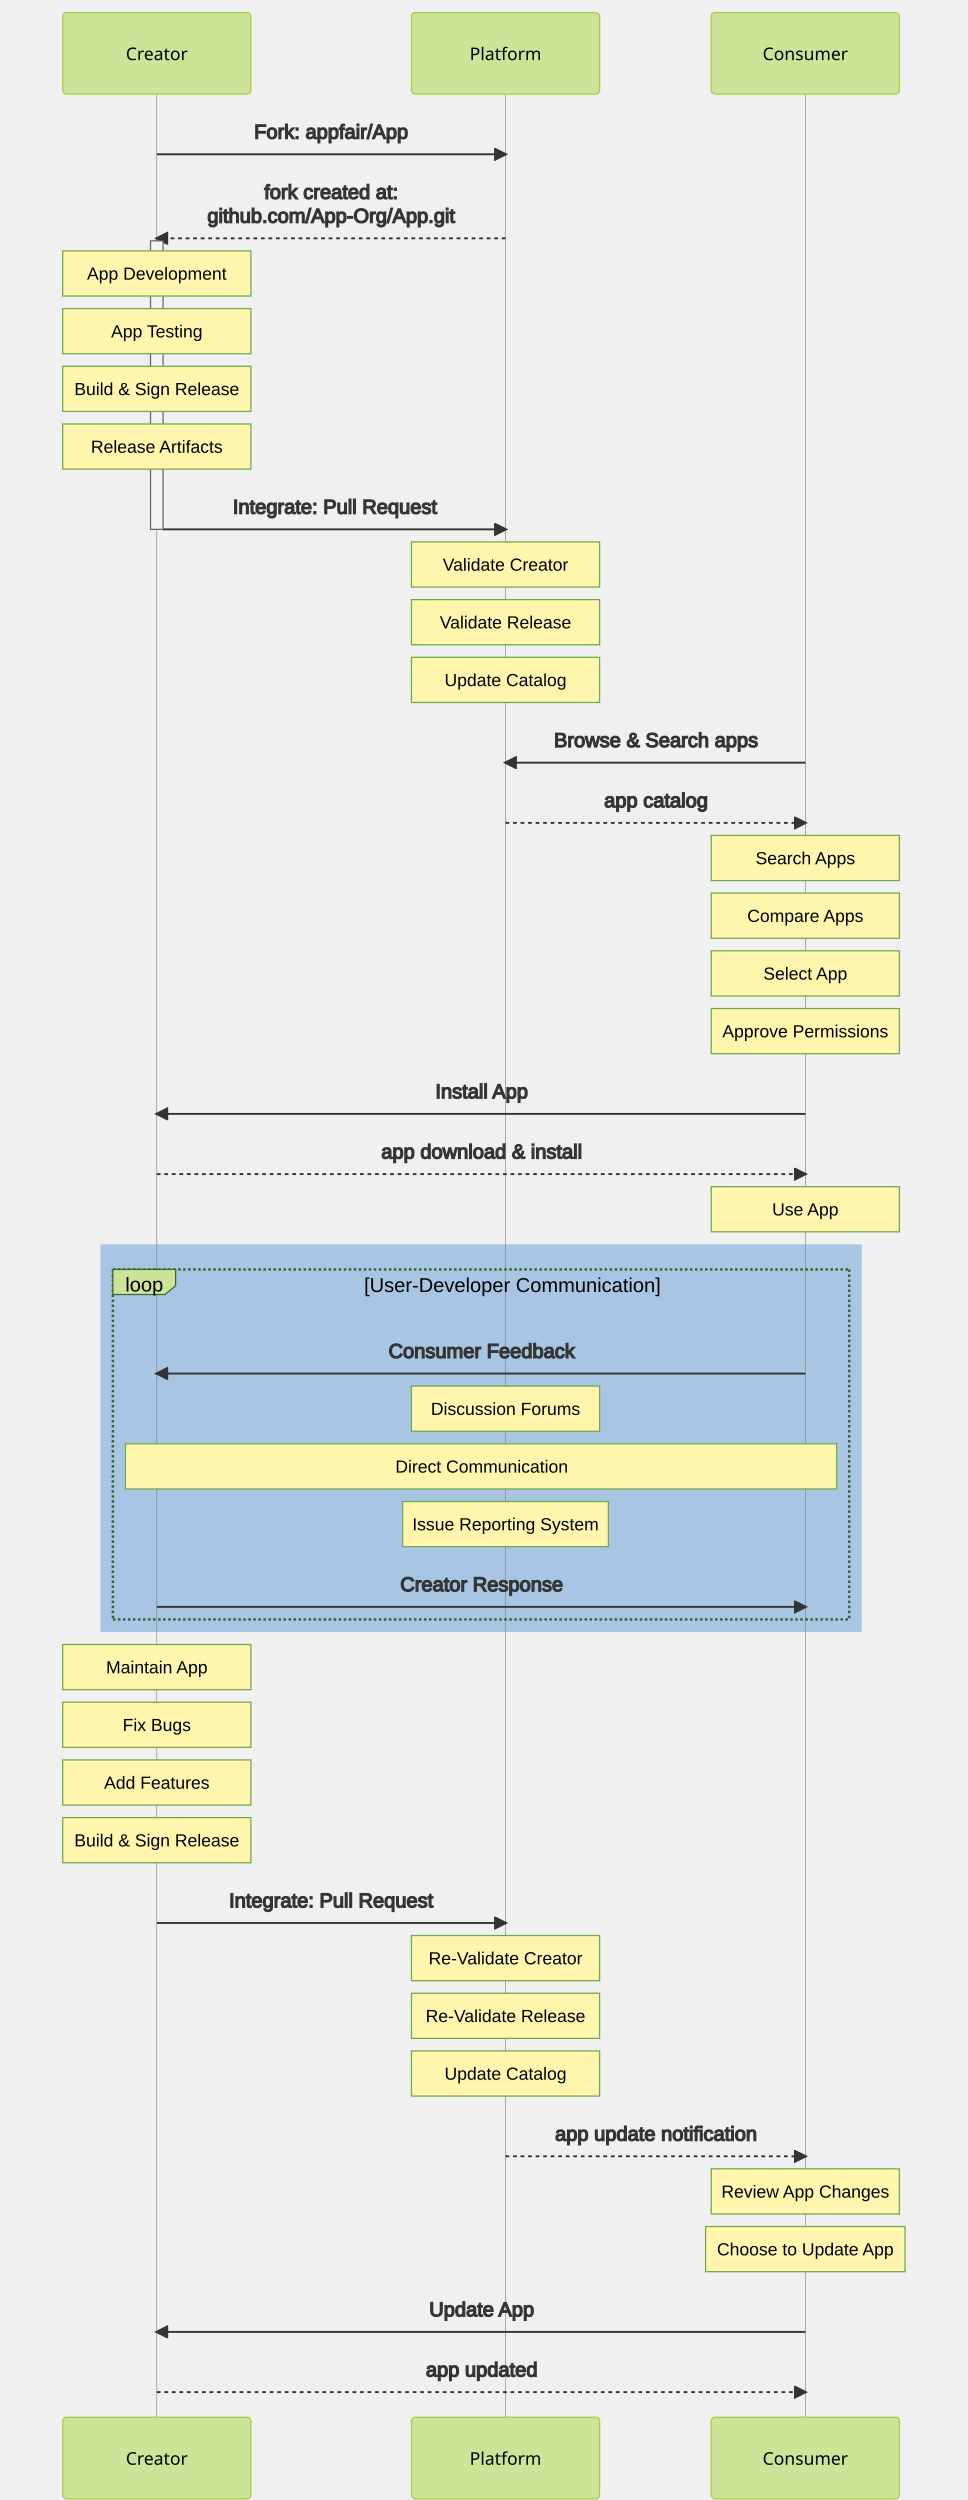
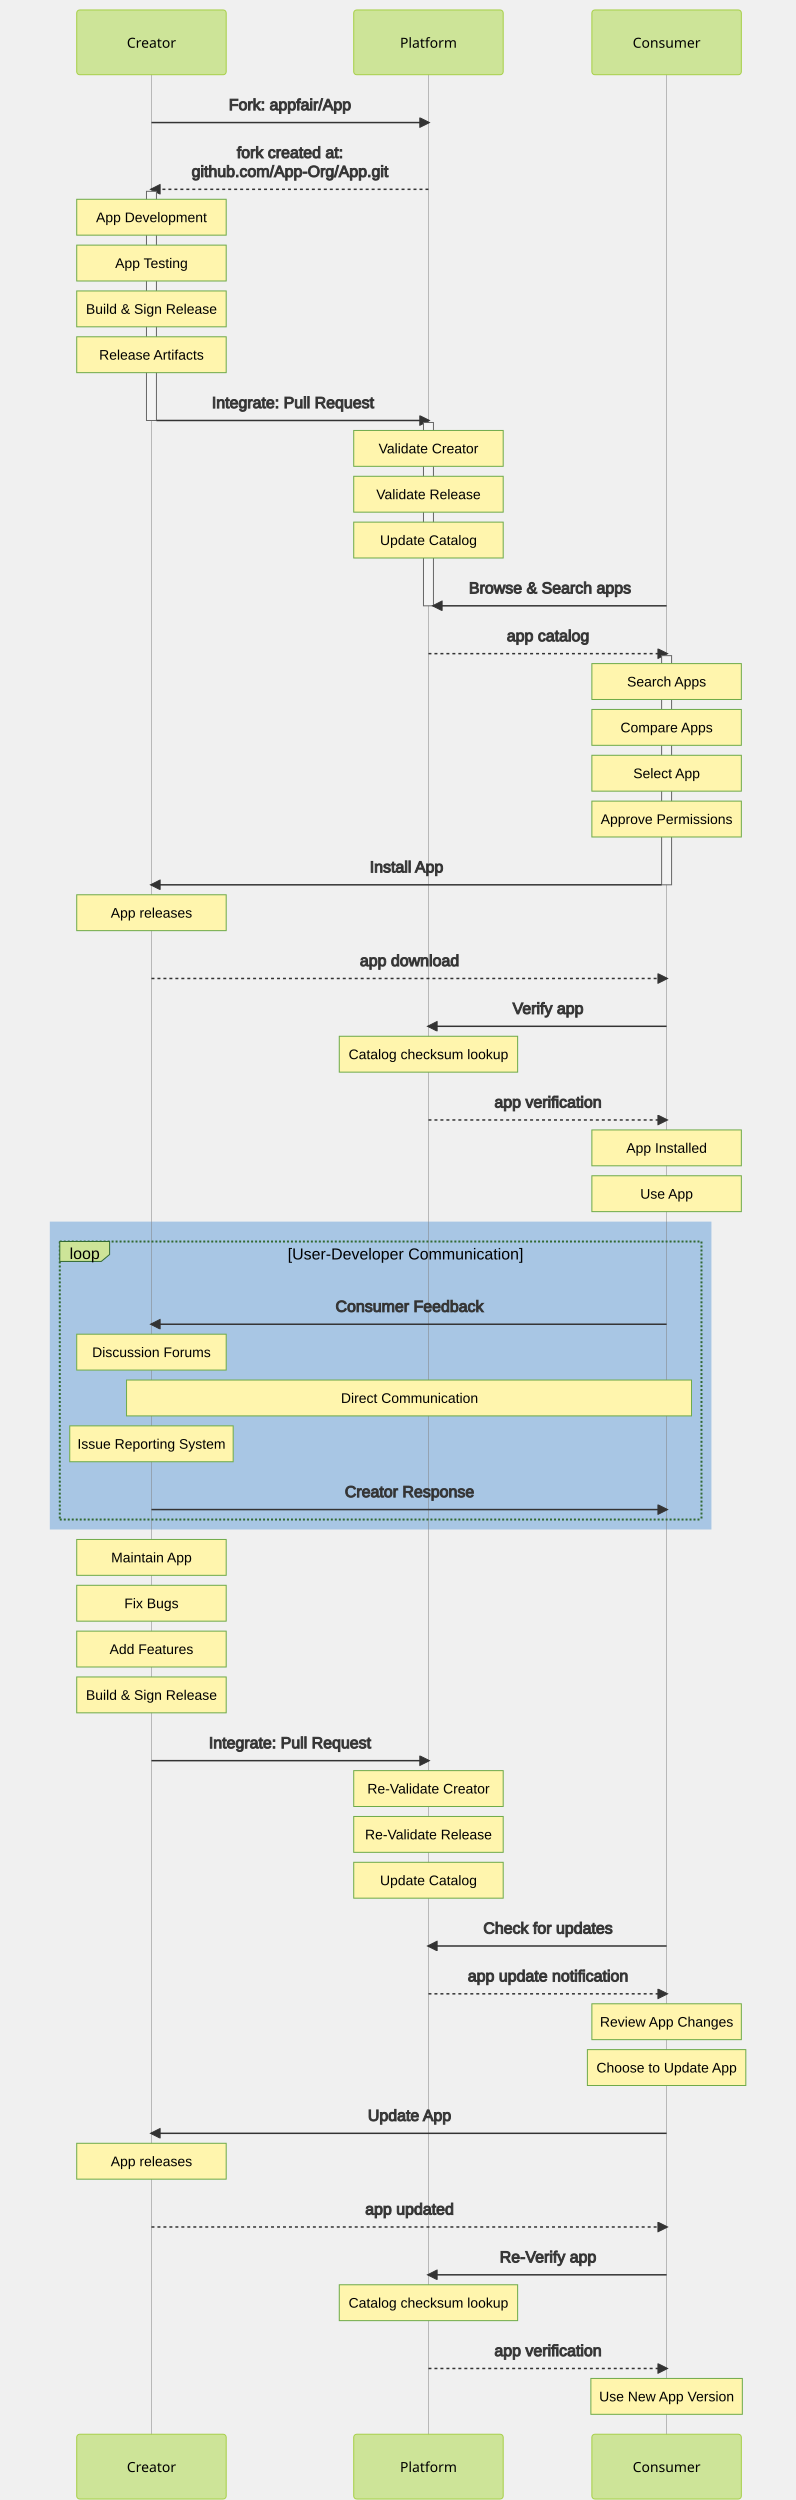
- <svg xmlns="http://www.w3.org/2000/svg" id="mermaid-1631146631201" width="100%" height="1993" style="max-width: 771.5px;" viewBox="-50 -10 771.5 1993">
-   <rect x="30" y="982" fill="rgb(0, 100, 200, 0.3)" width="607" height="309" class="rect" />
-   <style>#mermaid-1631146631201{font-family:"trebuchet ms",verdana,arial,sans-serif;font-size:16px;fill:#000000;}#mermaid-1631146631201 .error-icon{fill:#552222;}#mermaid-1631146631201 .error-text{fill:#552222;stroke:#552222;}#mermaid-1631146631201 .edge-thickness-normal{stroke-width:2px;}#mermaid-1631146631201 .edge-thickness-thick{stroke-width:3.5px;}#mermaid-1631146631201 .edge-pattern-solid{stroke-dasharray:0;}#mermaid-1631146631201 .edge-pattern-dashed{stroke-dasharray:3;}#mermaid-1631146631201 .edge-pattern-dotted{stroke-dasharray:2;}#mermaid-1631146631201 .marker{fill:#000000;stroke:#000000;}#mermaid-1631146631201 .marker.cross{stroke:#000000;}#mermaid-1631146631201 svg{font-family:"trebuchet ms",verdana,arial,sans-serif;font-size:16px;}#mermaid-1631146631201 .actor{stroke:hsl(78.158,58.462%,54.51%);fill:#cde498;}#mermaid-1631146631201 text.actor &gt; tspan{fill:black;stroke:none;}#mermaid-1631146631201 .actor-line{stroke:grey;}#mermaid-1631146631201 .messageLine0{stroke-width:1.5;stroke-dasharray:none;stroke:#333;}#mermaid-1631146631201 .messageLine1{stroke-width:1.5;stroke-dasharray:2,2;stroke:#333;}#mermaid-1631146631201 #arrowhead path{fill:#333;stroke:#333;}#mermaid-1631146631201 .sequenceNumber{fill:white;}#mermaid-1631146631201 #sequencenumber{fill:#333;}#mermaid-1631146631201 #crosshead path{fill:#333;stroke:#333;}#mermaid-1631146631201 .messageText{fill:#333;stroke:#333;}#mermaid-1631146631201 .labelBox{stroke:#326932;fill:#cde498;}#mermaid-1631146631201 .labelText,#mermaid-1631146631201 .labelText &gt; tspan{fill:black;stroke:none;}#mermaid-1631146631201 .loopText,#mermaid-1631146631201 .loopText &gt; tspan{fill:black;stroke:none;}#mermaid-1631146631201 .loopLine{stroke-width:2px;stroke-dasharray:2,2;stroke:#326932;fill:#326932;}#mermaid-1631146631201 .note{stroke:#6eaa49;fill:#fff5ad;}#mermaid-1631146631201 .noteText,#mermaid-1631146631201 .noteText &gt; tspan{fill:black;stroke:none;}#mermaid-1631146631201 .activation0{fill:#f4f4f4;stroke:#666;}#mermaid-1631146631201 .activation1{fill:#f4f4f4;stroke:#666;}#mermaid-1631146631201 .activation2{fill:#f4f4f4;stroke:#666;}#mermaid-1631146631201:root{--mermaid-font-family:"trebuchet ms",verdana,arial,sans-serif;}</style>
+ <svg xmlns="http://www.w3.org/2000/svg" id="mermaid-1631148681332" width="100%" height="2509" style="max-width: 798.5px;" viewBox="-77 -10 798.5 2509">
+   <rect x="-27" y="1216" fill="rgb(0, 100, 200, 0.3)" width="664" height="309" class="rect" />
+   <style>#mermaid-1631148681332{font-family:"trebuchet ms",verdana,arial,sans-serif;font-size:16px;fill:#000000;}#mermaid-1631148681332 .error-icon{fill:#552222;}#mermaid-1631148681332 .error-text{fill:#552222;stroke:#552222;}#mermaid-1631148681332 .edge-thickness-normal{stroke-width:2px;}#mermaid-1631148681332 .edge-thickness-thick{stroke-width:3.5px;}#mermaid-1631148681332 .edge-pattern-solid{stroke-dasharray:0;}#mermaid-1631148681332 .edge-pattern-dashed{stroke-dasharray:3;}#mermaid-1631148681332 .edge-pattern-dotted{stroke-dasharray:2;}#mermaid-1631148681332 .marker{fill:#000000;stroke:#000000;}#mermaid-1631148681332 .marker.cross{stroke:#000000;}#mermaid-1631148681332 svg{font-family:"trebuchet ms",verdana,arial,sans-serif;font-size:16px;}#mermaid-1631148681332 .actor{stroke:hsl(78.158,58.462%,54.51%);fill:#cde498;}#mermaid-1631148681332 text.actor &gt; tspan{fill:black;stroke:none;}#mermaid-1631148681332 .actor-line{stroke:grey;}#mermaid-1631148681332 .messageLine0{stroke-width:1.5;stroke-dasharray:none;stroke:#333;}#mermaid-1631148681332 .messageLine1{stroke-width:1.5;stroke-dasharray:2,2;stroke:#333;}#mermaid-1631148681332 #arrowhead path{fill:#333;stroke:#333;}#mermaid-1631148681332 .sequenceNumber{fill:white;}#mermaid-1631148681332 #sequencenumber{fill:#333;}#mermaid-1631148681332 #crosshead path{fill:#333;stroke:#333;}#mermaid-1631148681332 .messageText{fill:#333;stroke:#333;}#mermaid-1631148681332 .labelBox{stroke:#326932;fill:#cde498;}#mermaid-1631148681332 .labelText,#mermaid-1631148681332 .labelText &gt; tspan{fill:black;stroke:none;}#mermaid-1631148681332 .loopText,#mermaid-1631148681332 .loopText &gt; tspan{fill:black;stroke:none;}#mermaid-1631148681332 .loopLine{stroke-width:2px;stroke-dasharray:2,2;stroke:#326932;fill:#326932;}#mermaid-1631148681332 .note{stroke:#6eaa49;fill:#fff5ad;}#mermaid-1631148681332 .noteText,#mermaid-1631148681332 .noteText &gt; tspan{fill:black;stroke:none;}#mermaid-1631148681332 .activation0{fill:#f4f4f4;stroke:#666;}#mermaid-1631148681332 .activation1{fill:#f4f4f4;stroke:#666;}#mermaid-1631148681332 .activation2{fill:#f4f4f4;stroke:#666;}#mermaid-1631148681332:root{--mermaid-font-family:"trebuchet ms",verdana,arial,sans-serif;}</style>
  <g />
  <g>
-     <line id="actor0" x1="75" y1="5" x2="75" y2="1982" class="actor-line" stroke-width="0.5px" stroke="#999" />
+     <line id="actor0" x1="75" y1="5" x2="75" y2="2498" class="actor-line" stroke-width="0.5px" stroke="#999" />
    <rect x="0" y="0" fill="#eaeaea" stroke="#666" width="150" height="65" rx="3" ry="3" class="actor" />
    <text x="75" y="32.5" dominant-baseline="central" alignment-baseline="central" class="actor" style="text-anchor: middle; font-size: 14px; font-weight: 400; font-family: Open-Sans, sans-serif;">
      <tspan x="75" dy="0">Creator</tspan>
    </text>
  </g>
  <g>
-     <line id="actor1" x1="353" y1="5" x2="353" y2="1982" class="actor-line" stroke-width="0.5px" stroke="#999" />
+     <line id="actor1" x1="353" y1="5" x2="353" y2="2498" class="actor-line" stroke-width="0.5px" stroke="#999" />
    <rect x="278" y="0" fill="#eaeaea" stroke="#666" width="150" height="65" rx="3" ry="3" class="actor" />
    <text x="353" y="32.5" dominant-baseline="central" alignment-baseline="central" class="actor" style="text-anchor: middle; font-size: 14px; font-weight: 400; font-family: Open-Sans, sans-serif;">
      <tspan x="353" dy="0">Platform</tspan>
    </text>
  </g>
  <g>
-     <line id="actor2" x1="592" y1="5" x2="592" y2="1982" class="actor-line" stroke-width="0.5px" stroke="#999" />
+     <line id="actor2" x1="592" y1="5" x2="592" y2="2498" class="actor-line" stroke-width="0.5px" stroke="#999" />
    <rect x="517" y="0" fill="#eaeaea" stroke="#666" width="150" height="65" rx="3" ry="3" class="actor" />
    <text x="592" y="32.5" dominant-baseline="central" alignment-baseline="central" class="actor" style="text-anchor: middle; font-size: 14px; font-weight: 400; font-family: Open-Sans, sans-serif;">
      <tspan x="592" dy="0">Consumer</tspan>
    </text>
  </g>
  <defs>
    <marker id="arrowhead" refX="9" refY="5" markerUnits="userSpaceOnUse" markerWidth="12" markerHeight="12" orient="auto">
      <path d="M 0 0 L 10 5 L 0 10 z" />
    </marker>
  </defs>
  <defs>
    <marker id="crosshead" markerWidth="15" markerHeight="8" orient="auto" refX="16" refY="4">
      <path fill="black" stroke="#000000" stroke-width="1px" d="M 9,2 V 6 L16,4 Z" style="stroke-dasharray: 0, 0;" />
      <path fill="none" stroke="#000000" stroke-width="1px" d="M 0,1 L 6,7 M 6,1 L 0,7" style="stroke-dasharray: 0, 0;" />
    </marker>
  </defs>
  <defs>
    <marker id="filled-head" refX="18" refY="7" markerWidth="20" markerHeight="28" orient="auto">
      <path d="M 18,7 L9,13 L14,7 L9,1 Z" />
    </marker>
  </defs>
  <defs>
    <marker id="sequencenumber" refX="15" refY="15" markerWidth="60" markerHeight="40" orient="auto">
      <circle cx="15" cy="15" r="6" />
    </marker>
  </defs>
  <text x="214" y="80" text-anchor="middle" dominant-baseline="middle" alignment-baseline="middle" class="messageText" dy="1em" style="font-family: &quot;trebuchet ms&quot;, verdana, arial, sans-serif; font-size: 16px; font-weight: 400;">Fork: appfair/App</text>
  <line x1="75" y1="113" x2="353" y2="113" class="messageLine0" stroke-width="2" stroke="none" marker-end="url(#arrowhead)" style="fill: none;" />
  <text x="214" y="128" text-anchor="middle" dominant-baseline="middle" alignment-baseline="middle" class="messageText" dy="1em" style="font-family: &quot;trebuchet ms&quot;, verdana, arial, sans-serif; font-size: 16px; font-weight: 400;">fork created at:</text>
  <text x="214" y="147" text-anchor="middle" dominant-baseline="middle" alignment-baseline="middle" class="messageText" dy="1em" style="font-family: &quot;trebuchet ms&quot;, verdana, arial, sans-serif; font-size: 16px; font-weight: 400;">github.com/App-Org/App.git</text>
  <line x1="353" y1="180" x2="75" y2="180" class="messageLine1" stroke-width="2" stroke="none" marker-end="url(#arrowhead)" style="stroke-dasharray: 3, 3; fill: none;" />
  <g>
    <rect x="70" y="182" fill="#EDF2AE" stroke="#666" width="10" height="230" rx="0" ry="0" class="activation0" />
  </g>
  <g>
    <rect x="0" y="190" fill="#EDF2AE" stroke="#666" width="150" height="36" rx="0" ry="0" class="note" />
    <text x="75" y="195" text-anchor="middle" dominant-baseline="middle" alignment-baseline="middle" class="noteText" dy="1em" style="font-family: &quot;trebuchet ms&quot;, verdana, arial, sans-serif; font-size: 14px; font-weight: 400;">
      <tspan x="75">App Development</tspan>
    </text>
  </g>
  <g>
    <rect x="0" y="236" fill="#EDF2AE" stroke="#666" width="150" height="36" rx="0" ry="0" class="note" />
    <text x="75" y="241" text-anchor="middle" dominant-baseline="middle" alignment-baseline="middle" class="noteText" dy="1em" style="font-family: &quot;trebuchet ms&quot;, verdana, arial, sans-serif; font-size: 14px; font-weight: 400;">
      <tspan x="75">App Testing</tspan>
    </text>
  </g>
  <g>
    <rect x="0" y="282" fill="#EDF2AE" stroke="#666" width="150" height="36" rx="0" ry="0" class="note" />
    <text x="75" y="287" text-anchor="middle" dominant-baseline="middle" alignment-baseline="middle" class="noteText" dy="1em" style="font-family: &quot;trebuchet ms&quot;, verdana, arial, sans-serif; font-size: 14px; font-weight: 400;">
      <tspan x="75">Build &amp; Sign Release</tspan>
    </text>
  </g>
  <g>
    <rect x="0" y="328" fill="#EDF2AE" stroke="#666" width="150" height="36" rx="0" ry="0" class="note" />
    <text x="75" y="333" text-anchor="middle" dominant-baseline="middle" alignment-baseline="middle" class="noteText" dy="1em" style="font-family: &quot;trebuchet ms&quot;, verdana, arial, sans-serif; font-size: 14px; font-weight: 400;">
      <tspan x="75">Release Artifacts</tspan>
    </text>
  </g>
  <text x="217" y="379" text-anchor="middle" dominant-baseline="middle" alignment-baseline="middle" class="messageText" dy="1em" style="font-family: &quot;trebuchet ms&quot;, verdana, arial, sans-serif; font-size: 16px; font-weight: 400;">Integrate: Pull Request</text>
  <line x1="80" y1="412" x2="353" y2="412" class="messageLine0" stroke-width="2" stroke="none" marker-end="url(#arrowhead)" style="fill: none;" />
  <g>
+     <rect x="348" y="414" fill="#EDF2AE" stroke="#666" width="10" height="184" rx="0" ry="0" class="activation0" />
+   </g>
+   <g>
    <rect x="278" y="422" fill="#EDF2AE" stroke="#666" width="150" height="36" rx="0" ry="0" class="note" />
    <text x="353" y="427" text-anchor="middle" dominant-baseline="middle" alignment-baseline="middle" class="noteText" dy="1em" style="font-family: &quot;trebuchet ms&quot;, verdana, arial, sans-serif; font-size: 14px; font-weight: 400;">
      <tspan x="353">Validate Creator</tspan>
    </text>
  </g>
  <g>
    <rect x="278" y="468" fill="#EDF2AE" stroke="#666" width="150" height="36" rx="0" ry="0" class="note" />
    <text x="353" y="473" text-anchor="middle" dominant-baseline="middle" alignment-baseline="middle" class="noteText" dy="1em" style="font-family: &quot;trebuchet ms&quot;, verdana, arial, sans-serif; font-size: 14px; font-weight: 400;">
      <tspan x="353">Validate Release</tspan>
    </text>
  </g>
  <g>
    <rect x="278" y="514" fill="#EDF2AE" stroke="#666" width="150" height="36" rx="0" ry="0" class="note" />
    <text x="353" y="519" text-anchor="middle" dominant-baseline="middle" alignment-baseline="middle" class="noteText" dy="1em" style="font-family: &quot;trebuchet ms&quot;, verdana, arial, sans-serif; font-size: 14px; font-weight: 400;">
      <tspan x="353">Update Catalog</tspan>
    </text>
  </g>
-   <text x="473" y="565" text-anchor="middle" dominant-baseline="middle" alignment-baseline="middle" class="messageText" dy="1em" style="font-family: &quot;trebuchet ms&quot;, verdana, arial, sans-serif; font-size: 16px; font-weight: 400;">Browse &amp; Search apps</text>
-   <line x1="592" y1="598" x2="353" y2="598" class="messageLine0" stroke-width="2" stroke="none" marker-end="url(#arrowhead)" style="fill: none;" />
+   <text x="475" y="565" text-anchor="middle" dominant-baseline="middle" alignment-baseline="middle" class="messageText" dy="1em" style="font-family: &quot;trebuchet ms&quot;, verdana, arial, sans-serif; font-size: 16px; font-weight: 400;">Browse &amp; Search apps</text>
+   <line x1="592" y1="598" x2="358" y2="598" class="messageLine0" stroke-width="2" stroke="none" marker-end="url(#arrowhead)" style="fill: none;" />
  <text x="473" y="613" text-anchor="middle" dominant-baseline="middle" alignment-baseline="middle" class="messageText" dy="1em" style="font-family: &quot;trebuchet ms&quot;, verdana, arial, sans-serif; font-size: 16px; font-weight: 400;">app catalog</text>
  <line x1="353" y1="646" x2="592" y2="646" class="messageLine1" stroke-width="2" stroke="none" marker-end="url(#arrowhead)" style="stroke-dasharray: 3, 3; fill: none;" />
+   <g>
+     <rect x="587" y="648" fill="#EDF2AE" stroke="#666" width="10" height="230" rx="0" ry="0" class="activation0" />
+   </g>
  <g>
    <rect x="517" y="656" fill="#EDF2AE" stroke="#666" width="150" height="36" rx="0" ry="0" class="note" />
    <text x="592" y="661" text-anchor="middle" dominant-baseline="middle" alignment-baseline="middle" class="noteText" dy="1em" style="font-family: &quot;trebuchet ms&quot;, verdana, arial, sans-serif; font-size: 14px; font-weight: 400;">
      <tspan x="592">Search Apps</tspan>
    </text>
  </g>
  <g>
    <rect x="517" y="702" fill="#EDF2AE" stroke="#666" width="150" height="36" rx="0" ry="0" class="note" />
    <text x="592" y="707" text-anchor="middle" dominant-baseline="middle" alignment-baseline="middle" class="noteText" dy="1em" style="font-family: &quot;trebuchet ms&quot;, verdana, arial, sans-serif; font-size: 14px; font-weight: 400;">
      <tspan x="592">Compare Apps</tspan>
    </text>
  </g>
  <g>
    <rect x="517" y="748" fill="#EDF2AE" stroke="#666" width="150" height="36" rx="0" ry="0" class="note" />
    <text x="592" y="753" text-anchor="middle" dominant-baseline="middle" alignment-baseline="middle" class="noteText" dy="1em" style="font-family: &quot;trebuchet ms&quot;, verdana, arial, sans-serif; font-size: 14px; font-weight: 400;">
      <tspan x="592">Select App</tspan>
    </text>
  </g>
  <g>
    <rect x="517" y="794" fill="#EDF2AE" stroke="#666" width="150" height="36" rx="0" ry="0" class="note" />
    <text x="592" y="799" text-anchor="middle" dominant-baseline="middle" alignment-baseline="middle" class="noteText" dy="1em" style="font-family: &quot;trebuchet ms&quot;, verdana, arial, sans-serif; font-size: 14px; font-weight: 400;">
      <tspan x="592">Approve Permissions</tspan>
    </text>
  </g>
-   <text x="334" y="845" text-anchor="middle" dominant-baseline="middle" alignment-baseline="middle" class="messageText" dy="1em" style="font-family: &quot;trebuchet ms&quot;, verdana, arial, sans-serif; font-size: 16px; font-weight: 400;">Install App</text>
-   <line x1="592" y1="878" x2="75" y2="878" class="messageLine0" stroke-width="2" stroke="none" marker-end="url(#arrowhead)" style="fill: none;" />
-   <text x="334" y="893" text-anchor="middle" dominant-baseline="middle" alignment-baseline="middle" class="messageText" dy="1em" style="font-family: &quot;trebuchet ms&quot;, verdana, arial, sans-serif; font-size: 16px; font-weight: 400;">app download &amp; install</text>
-   <line x1="75" y1="926" x2="592" y2="926" class="messageLine1" stroke-width="2" stroke="none" marker-end="url(#arrowhead)" style="stroke-dasharray: 3, 3; fill: none;" />
-   <g>
-     <rect x="517" y="936" fill="#EDF2AE" stroke="#666" width="150" height="36" rx="0" ry="0" class="note" />
-     <text x="592" y="941" text-anchor="middle" dominant-baseline="middle" alignment-baseline="middle" class="noteText" dy="1em" style="font-family: &quot;trebuchet ms&quot;, verdana, arial, sans-serif; font-size: 14px; font-weight: 400;">
+   <text x="331" y="845" text-anchor="middle" dominant-baseline="middle" alignment-baseline="middle" class="messageText" dy="1em" style="font-family: &quot;trebuchet ms&quot;, verdana, arial, sans-serif; font-size: 16px; font-weight: 400;">Install App</text>
+   <line x1="587" y1="878" x2="75" y2="878" class="messageLine0" stroke-width="2" stroke="none" marker-end="url(#arrowhead)" style="fill: none;" />
+   <g>
+     <rect x="0" y="888" fill="#EDF2AE" stroke="#666" width="150" height="36" rx="0" ry="0" class="note" />
+     <text x="75" y="893" text-anchor="middle" dominant-baseline="middle" alignment-baseline="middle" class="noteText" dy="1em" style="font-family: &quot;trebuchet ms&quot;, verdana, arial, sans-serif; font-size: 14px; font-weight: 400;">
+       <tspan x="75">App releases</tspan>
+     </text>
+   </g>
+   <text x="334" y="939" text-anchor="middle" dominant-baseline="middle" alignment-baseline="middle" class="messageText" dy="1em" style="font-family: &quot;trebuchet ms&quot;, verdana, arial, sans-serif; font-size: 16px; font-weight: 400;">app download</text>
+   <line x1="75" y1="972" x2="592" y2="972" class="messageLine1" stroke-width="2" stroke="none" marker-end="url(#arrowhead)" style="stroke-dasharray: 3, 3; fill: none;" />
+   <text x="473" y="987" text-anchor="middle" dominant-baseline="middle" alignment-baseline="middle" class="messageText" dy="1em" style="font-family: &quot;trebuchet ms&quot;, verdana, arial, sans-serif; font-size: 16px; font-weight: 400;">Verify app</text>
+   <line x1="592" y1="1020" x2="353" y2="1020" class="messageLine0" stroke-width="2" stroke="none" marker-end="url(#arrowhead)" style="fill: none;" />
+   <g>
+     <rect x="263.5" y="1030" fill="#EDF2AE" stroke="#666" width="179" height="36" rx="0" ry="0" class="note" />
+     <text x="353" y="1035" text-anchor="middle" dominant-baseline="middle" alignment-baseline="middle" class="noteText" dy="1em" style="font-family: &quot;trebuchet ms&quot;, verdana, arial, sans-serif; font-size: 14px; font-weight: 400;">
+       <tspan x="353">Catalog checksum lookup</tspan>
+     </text>
+   </g>
+   <text x="473" y="1081" text-anchor="middle" dominant-baseline="middle" alignment-baseline="middle" class="messageText" dy="1em" style="font-family: &quot;trebuchet ms&quot;, verdana, arial, sans-serif; font-size: 16px; font-weight: 400;">app verification</text>
+   <line x1="353" y1="1114" x2="592" y2="1114" class="messageLine1" stroke-width="2" stroke="none" marker-end="url(#arrowhead)" style="stroke-dasharray: 3, 3; fill: none;" />
+   <g>
+     <rect x="517" y="1124" fill="#EDF2AE" stroke="#666" width="150" height="36" rx="0" ry="0" class="note" />
+     <text x="592" y="1129" text-anchor="middle" dominant-baseline="middle" alignment-baseline="middle" class="noteText" dy="1em" style="font-family: &quot;trebuchet ms&quot;, verdana, arial, sans-serif; font-size: 14px; font-weight: 400;">
+       <tspan x="592">App Installed</tspan>
+     </text>
+   </g>
+   <g>
+     <rect x="517" y="1170" fill="#EDF2AE" stroke="#666" width="150" height="36" rx="0" ry="0" class="note" />
+     <text x="592" y="1175" text-anchor="middle" dominant-baseline="middle" alignment-baseline="middle" class="noteText" dy="1em" style="font-family: &quot;trebuchet ms&quot;, verdana, arial, sans-serif; font-size: 14px; font-weight: 400;">
      <tspan x="592">Use App</tspan>
    </text>
  </g>
-   <text x="334" y="1052" text-anchor="middle" dominant-baseline="middle" alignment-baseline="middle" class="messageText" dy="1em" style="font-family: &quot;trebuchet ms&quot;, verdana, arial, sans-serif; font-size: 16px; font-weight: 400;">Consumer Feedback</text>
-   <line x1="592" y1="1085" x2="75" y2="1085" class="messageLine0" stroke-width="2" stroke="none" marker-end="url(#arrowhead)" style="fill: none;" />
-   <g>
-     <rect x="278" y="1095" fill="#EDF2AE" stroke="#666" width="150" height="36" rx="0" ry="0" class="note" />
-     <text x="353" y="1100" text-anchor="middle" dominant-baseline="middle" alignment-baseline="middle" class="noteText" dy="1em" style="font-family: &quot;trebuchet ms&quot;, verdana, arial, sans-serif; font-size: 14px; font-weight: 400;">
-       <tspan x="353">Discussion Forums</tspan>
-     </text>
-   </g>
-   <g>
-     <rect x="50" y="1141" fill="#EDF2AE" stroke="#666" width="567" height="36" rx="0" ry="0" class="note" />
-     <text x="334" y="1146" text-anchor="middle" dominant-baseline="middle" alignment-baseline="middle" class="noteText" dy="1em" style="font-family: &quot;trebuchet ms&quot;, verdana, arial, sans-serif; font-size: 14px; font-weight: 400;">
+   <text x="334" y="1286" text-anchor="middle" dominant-baseline="middle" alignment-baseline="middle" class="messageText" dy="1em" style="font-family: &quot;trebuchet ms&quot;, verdana, arial, sans-serif; font-size: 16px; font-weight: 400;">Consumer Feedback</text>
+   <line x1="592" y1="1319" x2="75" y2="1319" class="messageLine0" stroke-width="2" stroke="none" marker-end="url(#arrowhead)" style="fill: none;" />
+   <g>
+     <rect x="0" y="1329" fill="#EDF2AE" stroke="#666" width="150" height="36" rx="0" ry="0" class="note" />
+     <text x="75" y="1334" text-anchor="middle" dominant-baseline="middle" alignment-baseline="middle" class="noteText" dy="1em" style="font-family: &quot;trebuchet ms&quot;, verdana, arial, sans-serif; font-size: 14px; font-weight: 400;">
+       <tspan x="75">Discussion Forums</tspan>
+     </text>
+   </g>
+   <g>
+     <rect x="50" y="1375" fill="#EDF2AE" stroke="#666" width="567" height="36" rx="0" ry="0" class="note" />
+     <text x="334" y="1380" text-anchor="middle" dominant-baseline="middle" alignment-baseline="middle" class="noteText" dy="1em" style="font-family: &quot;trebuchet ms&quot;, verdana, arial, sans-serif; font-size: 14px; font-weight: 400;">
      <tspan x="334">Direct Communication</tspan>
    </text>
  </g>
  <g>
-     <rect x="271" y="1187" fill="#EDF2AE" stroke="#666" width="164" height="36" rx="0" ry="0" class="note" />
-     <text x="353" y="1192" text-anchor="middle" dominant-baseline="middle" alignment-baseline="middle" class="noteText" dy="1em" style="font-family: &quot;trebuchet ms&quot;, verdana, arial, sans-serif; font-size: 14px; font-weight: 400;">
-       <tspan x="353">Issue Reporting System</tspan>
-     </text>
-   </g>
-   <text x="334" y="1238" text-anchor="middle" dominant-baseline="middle" alignment-baseline="middle" class="messageText" dy="1em" style="font-family: &quot;trebuchet ms&quot;, verdana, arial, sans-serif; font-size: 16px; font-weight: 400;">Creator Response</text>
-   <line x1="75" y1="1271" x2="592" y2="1271" class="messageLine0" stroke-width="2" stroke="none" marker-end="url(#arrowhead)" style="fill: none;" />
-   <g>
-     <line x1="40" y1="1002" x2="627" y2="1002" class="loopLine" />
-     <line x1="627" y1="1002" x2="627" y2="1281" class="loopLine" />
-     <line x1="40" y1="1281" x2="627" y2="1281" class="loopLine" />
-     <line x1="40" y1="1002" x2="40" y2="1281" class="loopLine" />
-     <polygon points="40,1002 90,1002 90,1015 81.6,1022 40,1022" class="labelBox" />
-     <text x="65" y="1015" text-anchor="middle" dominant-baseline="middle" alignment-baseline="middle" class="labelText" style="font-family: &quot;trebuchet ms&quot;, verdana, arial, sans-serif; font-size: 16px; font-weight: 400;">loop</text>
-     <text x="358.5" y="1020" text-anchor="middle" class="loopText" style="font-family: &quot;trebuchet ms&quot;, verdana, arial, sans-serif; font-size: 16px; font-weight: 400;">
-       <tspan x="358.5">[User-Developer Communication]</tspan>
-     </text>
-   </g>
-   <g>
-     <rect x="0" y="1301" fill="#EDF2AE" stroke="#666" width="150" height="36" rx="0" ry="0" class="note" />
-     <text x="75" y="1306" text-anchor="middle" dominant-baseline="middle" alignment-baseline="middle" class="noteText" dy="1em" style="font-family: &quot;trebuchet ms&quot;, verdana, arial, sans-serif; font-size: 14px; font-weight: 400;">
+     <rect x="-7" y="1421" fill="#EDF2AE" stroke="#666" width="164" height="36" rx="0" ry="0" class="note" />
+     <text x="75" y="1426" text-anchor="middle" dominant-baseline="middle" alignment-baseline="middle" class="noteText" dy="1em" style="font-family: &quot;trebuchet ms&quot;, verdana, arial, sans-serif; font-size: 14px; font-weight: 400;">
+       <tspan x="75">Issue Reporting System</tspan>
+     </text>
+   </g>
+   <text x="334" y="1472" text-anchor="middle" dominant-baseline="middle" alignment-baseline="middle" class="messageText" dy="1em" style="font-family: &quot;trebuchet ms&quot;, verdana, arial, sans-serif; font-size: 16px; font-weight: 400;">Creator Response</text>
+   <line x1="75" y1="1505" x2="592" y2="1505" class="messageLine0" stroke-width="2" stroke="none" marker-end="url(#arrowhead)" style="fill: none;" />
+   <g>
+     <line x1="-17" y1="1236" x2="627" y2="1236" class="loopLine" />
+     <line x1="627" y1="1236" x2="627" y2="1515" class="loopLine" />
+     <line x1="-17" y1="1515" x2="627" y2="1515" class="loopLine" />
+     <line x1="-17" y1="1236" x2="-17" y2="1515" class="loopLine" />
+     <polygon points="-17,1236 33,1236 33,1249 24.6,1256 -17,1256" class="labelBox" />
+     <text x="8" y="1249" text-anchor="middle" dominant-baseline="middle" alignment-baseline="middle" class="labelText" style="font-family: &quot;trebuchet ms&quot;, verdana, arial, sans-serif; font-size: 16px; font-weight: 400;">loop</text>
+     <text x="330" y="1254" text-anchor="middle" class="loopText" style="font-family: &quot;trebuchet ms&quot;, verdana, arial, sans-serif; font-size: 16px; font-weight: 400;">
+       <tspan x="330">[User-Developer Communication]</tspan>
+     </text>
+   </g>
+   <g>
+     <rect x="0" y="1535" fill="#EDF2AE" stroke="#666" width="150" height="36" rx="0" ry="0" class="note" />
+     <text x="75" y="1540" text-anchor="middle" dominant-baseline="middle" alignment-baseline="middle" class="noteText" dy="1em" style="font-family: &quot;trebuchet ms&quot;, verdana, arial, sans-serif; font-size: 14px; font-weight: 400;">
      <tspan x="75">Maintain App</tspan>
    </text>
  </g>
  <g>
-     <rect x="0" y="1347" fill="#EDF2AE" stroke="#666" width="150" height="36" rx="0" ry="0" class="note" />
-     <text x="75" y="1352" text-anchor="middle" dominant-baseline="middle" alignment-baseline="middle" class="noteText" dy="1em" style="font-family: &quot;trebuchet ms&quot;, verdana, arial, sans-serif; font-size: 14px; font-weight: 400;">
+     <rect x="0" y="1581" fill="#EDF2AE" stroke="#666" width="150" height="36" rx="0" ry="0" class="note" />
+     <text x="75" y="1586" text-anchor="middle" dominant-baseline="middle" alignment-baseline="middle" class="noteText" dy="1em" style="font-family: &quot;trebuchet ms&quot;, verdana, arial, sans-serif; font-size: 14px; font-weight: 400;">
      <tspan x="75">Fix Bugs</tspan>
    </text>
  </g>
  <g>
-     <rect x="0" y="1393" fill="#EDF2AE" stroke="#666" width="150" height="36" rx="0" ry="0" class="note" />
-     <text x="75" y="1398" text-anchor="middle" dominant-baseline="middle" alignment-baseline="middle" class="noteText" dy="1em" style="font-family: &quot;trebuchet ms&quot;, verdana, arial, sans-serif; font-size: 14px; font-weight: 400;">
+     <rect x="0" y="1627" fill="#EDF2AE" stroke="#666" width="150" height="36" rx="0" ry="0" class="note" />
+     <text x="75" y="1632" text-anchor="middle" dominant-baseline="middle" alignment-baseline="middle" class="noteText" dy="1em" style="font-family: &quot;trebuchet ms&quot;, verdana, arial, sans-serif; font-size: 14px; font-weight: 400;">
      <tspan x="75">Add Features</tspan>
    </text>
  </g>
  <g>
-     <rect x="0" y="1439" fill="#EDF2AE" stroke="#666" width="150" height="36" rx="0" ry="0" class="note" />
-     <text x="75" y="1444" text-anchor="middle" dominant-baseline="middle" alignment-baseline="middle" class="noteText" dy="1em" style="font-family: &quot;trebuchet ms&quot;, verdana, arial, sans-serif; font-size: 14px; font-weight: 400;">
+     <rect x="0" y="1673" fill="#EDF2AE" stroke="#666" width="150" height="36" rx="0" ry="0" class="note" />
+     <text x="75" y="1678" text-anchor="middle" dominant-baseline="middle" alignment-baseline="middle" class="noteText" dy="1em" style="font-family: &quot;trebuchet ms&quot;, verdana, arial, sans-serif; font-size: 14px; font-weight: 400;">
      <tspan x="75">Build &amp; Sign Release</tspan>
    </text>
  </g>
-   <text x="214" y="1490" text-anchor="middle" dominant-baseline="middle" alignment-baseline="middle" class="messageText" dy="1em" style="font-family: &quot;trebuchet ms&quot;, verdana, arial, sans-serif; font-size: 16px; font-weight: 400;">Integrate: Pull Request</text>
-   <line x1="75" y1="1523" x2="353" y2="1523" class="messageLine0" stroke-width="2" stroke="none" marker-end="url(#arrowhead)" style="fill: none;" />
-   <g>
-     <rect x="278" y="1533" fill="#EDF2AE" stroke="#666" width="150" height="36" rx="0" ry="0" class="note" />
-     <text x="353" y="1538" text-anchor="middle" dominant-baseline="middle" alignment-baseline="middle" class="noteText" dy="1em" style="font-family: &quot;trebuchet ms&quot;, verdana, arial, sans-serif; font-size: 14px; font-weight: 400;">
+   <text x="214" y="1724" text-anchor="middle" dominant-baseline="middle" alignment-baseline="middle" class="messageText" dy="1em" style="font-family: &quot;trebuchet ms&quot;, verdana, arial, sans-serif; font-size: 16px; font-weight: 400;">Integrate: Pull Request</text>
+   <line x1="75" y1="1757" x2="353" y2="1757" class="messageLine0" stroke-width="2" stroke="none" marker-end="url(#arrowhead)" style="fill: none;" />
+   <g>
+     <rect x="278" y="1767" fill="#EDF2AE" stroke="#666" width="150" height="36" rx="0" ry="0" class="note" />
+     <text x="353" y="1772" text-anchor="middle" dominant-baseline="middle" alignment-baseline="middle" class="noteText" dy="1em" style="font-family: &quot;trebuchet ms&quot;, verdana, arial, sans-serif; font-size: 14px; font-weight: 400;">
      <tspan x="353">Re-Validate Creator</tspan>
    </text>
  </g>
  <g>
-     <rect x="278" y="1579" fill="#EDF2AE" stroke="#666" width="150" height="36" rx="0" ry="0" class="note" />
-     <text x="353" y="1584" text-anchor="middle" dominant-baseline="middle" alignment-baseline="middle" class="noteText" dy="1em" style="font-family: &quot;trebuchet ms&quot;, verdana, arial, sans-serif; font-size: 14px; font-weight: 400;">
+     <rect x="278" y="1813" fill="#EDF2AE" stroke="#666" width="150" height="36" rx="0" ry="0" class="note" />
+     <text x="353" y="1818" text-anchor="middle" dominant-baseline="middle" alignment-baseline="middle" class="noteText" dy="1em" style="font-family: &quot;trebuchet ms&quot;, verdana, arial, sans-serif; font-size: 14px; font-weight: 400;">
      <tspan x="353">Re-Validate Release</tspan>
    </text>
  </g>
  <g>
-     <rect x="278" y="1625" fill="#EDF2AE" stroke="#666" width="150" height="36" rx="0" ry="0" class="note" />
-     <text x="353" y="1630" text-anchor="middle" dominant-baseline="middle" alignment-baseline="middle" class="noteText" dy="1em" style="font-family: &quot;trebuchet ms&quot;, verdana, arial, sans-serif; font-size: 14px; font-weight: 400;">
+     <rect x="278" y="1859" fill="#EDF2AE" stroke="#666" width="150" height="36" rx="0" ry="0" class="note" />
+     <text x="353" y="1864" text-anchor="middle" dominant-baseline="middle" alignment-baseline="middle" class="noteText" dy="1em" style="font-family: &quot;trebuchet ms&quot;, verdana, arial, sans-serif; font-size: 14px; font-weight: 400;">
      <tspan x="353">Update Catalog</tspan>
    </text>
  </g>
-   <text x="473" y="1676" text-anchor="middle" dominant-baseline="middle" alignment-baseline="middle" class="messageText" dy="1em" style="font-family: &quot;trebuchet ms&quot;, verdana, arial, sans-serif; font-size: 16px; font-weight: 400;">app update notification</text>
-   <line x1="353" y1="1709" x2="592" y2="1709" class="messageLine1" stroke-width="2" stroke="none" marker-end="url(#arrowhead)" style="stroke-dasharray: 3, 3; fill: none;" />
-   <g>
-     <rect x="517" y="1719" fill="#EDF2AE" stroke="#666" width="150" height="36" rx="0" ry="0" class="note" />
-     <text x="592" y="1724" text-anchor="middle" dominant-baseline="middle" alignment-baseline="middle" class="noteText" dy="1em" style="font-family: &quot;trebuchet ms&quot;, verdana, arial, sans-serif; font-size: 14px; font-weight: 400;">
+   <text x="473" y="1910" text-anchor="middle" dominant-baseline="middle" alignment-baseline="middle" class="messageText" dy="1em" style="font-family: &quot;trebuchet ms&quot;, verdana, arial, sans-serif; font-size: 16px; font-weight: 400;">Check for updates</text>
+   <line x1="592" y1="1943" x2="353" y2="1943" class="messageLine0" stroke-width="2" stroke="none" marker-end="url(#arrowhead)" style="fill: none;" />
+   <text x="473" y="1958" text-anchor="middle" dominant-baseline="middle" alignment-baseline="middle" class="messageText" dy="1em" style="font-family: &quot;trebuchet ms&quot;, verdana, arial, sans-serif; font-size: 16px; font-weight: 400;">app update notification</text>
+   <line x1="353" y1="1991" x2="592" y2="1991" class="messageLine1" stroke-width="2" stroke="none" marker-end="url(#arrowhead)" style="stroke-dasharray: 3, 3; fill: none;" />
+   <g>
+     <rect x="517" y="2001" fill="#EDF2AE" stroke="#666" width="150" height="36" rx="0" ry="0" class="note" />
+     <text x="592" y="2006" text-anchor="middle" dominant-baseline="middle" alignment-baseline="middle" class="noteText" dy="1em" style="font-family: &quot;trebuchet ms&quot;, verdana, arial, sans-serif; font-size: 14px; font-weight: 400;">
      <tspan x="592">Review App Changes</tspan>
    </text>
  </g>
  <g>
-     <rect x="512.5" y="1765" fill="#EDF2AE" stroke="#666" width="159" height="36" rx="0" ry="0" class="note" />
-     <text x="592" y="1770" text-anchor="middle" dominant-baseline="middle" alignment-baseline="middle" class="noteText" dy="1em" style="font-family: &quot;trebuchet ms&quot;, verdana, arial, sans-serif; font-size: 14px; font-weight: 400;">
+     <rect x="512.5" y="2047" fill="#EDF2AE" stroke="#666" width="159" height="36" rx="0" ry="0" class="note" />
+     <text x="592" y="2052" text-anchor="middle" dominant-baseline="middle" alignment-baseline="middle" class="noteText" dy="1em" style="font-family: &quot;trebuchet ms&quot;, verdana, arial, sans-serif; font-size: 14px; font-weight: 400;">
      <tspan x="592">Choose to Update App</tspan>
    </text>
  </g>
-   <text x="334" y="1816" text-anchor="middle" dominant-baseline="middle" alignment-baseline="middle" class="messageText" dy="1em" style="font-family: &quot;trebuchet ms&quot;, verdana, arial, sans-serif; font-size: 16px; font-weight: 400;">Update App</text>
-   <line x1="592" y1="1849" x2="75" y2="1849" class="messageLine0" stroke-width="2" stroke="none" marker-end="url(#arrowhead)" style="fill: none;" />
-   <text x="334" y="1864" text-anchor="middle" dominant-baseline="middle" alignment-baseline="middle" class="messageText" dy="1em" style="font-family: &quot;trebuchet ms&quot;, verdana, arial, sans-serif; font-size: 16px; font-weight: 400;">app updated</text>
-   <line x1="75" y1="1897" x2="592" y2="1897" class="messageLine1" stroke-width="2" stroke="none" marker-end="url(#arrowhead)" style="stroke-dasharray: 3, 3; fill: none;" />
-   <g>
-     <rect x="0" y="1917" fill="#eaeaea" stroke="#666" width="150" height="65" rx="3" ry="3" class="actor" />
-     <text x="75" y="1949.5" dominant-baseline="central" alignment-baseline="central" class="actor" style="text-anchor: middle; font-size: 14px; font-weight: 400; font-family: Open-Sans, sans-serif;">
+   <text x="334" y="2098" text-anchor="middle" dominant-baseline="middle" alignment-baseline="middle" class="messageText" dy="1em" style="font-family: &quot;trebuchet ms&quot;, verdana, arial, sans-serif; font-size: 16px; font-weight: 400;">Update App</text>
+   <line x1="592" y1="2131" x2="75" y2="2131" class="messageLine0" stroke-width="2" stroke="none" marker-end="url(#arrowhead)" style="fill: none;" />
+   <g>
+     <rect x="0" y="2141" fill="#EDF2AE" stroke="#666" width="150" height="36" rx="0" ry="0" class="note" />
+     <text x="75" y="2146" text-anchor="middle" dominant-baseline="middle" alignment-baseline="middle" class="noteText" dy="1em" style="font-family: &quot;trebuchet ms&quot;, verdana, arial, sans-serif; font-size: 14px; font-weight: 400;">
+       <tspan x="75">App releases</tspan>
+     </text>
+   </g>
+   <text x="334" y="2192" text-anchor="middle" dominant-baseline="middle" alignment-baseline="middle" class="messageText" dy="1em" style="font-family: &quot;trebuchet ms&quot;, verdana, arial, sans-serif; font-size: 16px; font-weight: 400;">app updated</text>
+   <line x1="75" y1="2225" x2="592" y2="2225" class="messageLine1" stroke-width="2" stroke="none" marker-end="url(#arrowhead)" style="stroke-dasharray: 3, 3; fill: none;" />
+   <text x="473" y="2240" text-anchor="middle" dominant-baseline="middle" alignment-baseline="middle" class="messageText" dy="1em" style="font-family: &quot;trebuchet ms&quot;, verdana, arial, sans-serif; font-size: 16px; font-weight: 400;">Re-Verify app</text>
+   <line x1="592" y1="2273" x2="353" y2="2273" class="messageLine0" stroke-width="2" stroke="none" marker-end="url(#arrowhead)" style="fill: none;" />
+   <g>
+     <rect x="263.5" y="2283" fill="#EDF2AE" stroke="#666" width="179" height="36" rx="0" ry="0" class="note" />
+     <text x="353" y="2288" text-anchor="middle" dominant-baseline="middle" alignment-baseline="middle" class="noteText" dy="1em" style="font-family: &quot;trebuchet ms&quot;, verdana, arial, sans-serif; font-size: 14px; font-weight: 400;">
+       <tspan x="353">Catalog checksum lookup</tspan>
+     </text>
+   </g>
+   <text x="473" y="2334" text-anchor="middle" dominant-baseline="middle" alignment-baseline="middle" class="messageText" dy="1em" style="font-family: &quot;trebuchet ms&quot;, verdana, arial, sans-serif; font-size: 16px; font-weight: 400;">app verification</text>
+   <line x1="353" y1="2367" x2="592" y2="2367" class="messageLine1" stroke-width="2" stroke="none" marker-end="url(#arrowhead)" style="stroke-dasharray: 3, 3; fill: none;" />
+   <g>
+     <rect x="516" y="2377" fill="#EDF2AE" stroke="#666" width="152" height="36" rx="0" ry="0" class="note" />
+     <text x="592" y="2382" text-anchor="middle" dominant-baseline="middle" alignment-baseline="middle" class="noteText" dy="1em" style="font-family: &quot;trebuchet ms&quot;, verdana, arial, sans-serif; font-size: 14px; font-weight: 400;">
+       <tspan x="592">Use New App Version</tspan>
+     </text>
+   </g>
+   <g>
+     <rect x="0" y="2433" fill="#eaeaea" stroke="#666" width="150" height="65" rx="3" ry="3" class="actor" />
+     <text x="75" y="2465.5" dominant-baseline="central" alignment-baseline="central" class="actor" style="text-anchor: middle; font-size: 14px; font-weight: 400; font-family: Open-Sans, sans-serif;">
      <tspan x="75" dy="0">Creator</tspan>
    </text>
  </g>
  <g>
-     <rect x="278" y="1917" fill="#eaeaea" stroke="#666" width="150" height="65" rx="3" ry="3" class="actor" />
-     <text x="353" y="1949.5" dominant-baseline="central" alignment-baseline="central" class="actor" style="text-anchor: middle; font-size: 14px; font-weight: 400; font-family: Open-Sans, sans-serif;">
+     <rect x="278" y="2433" fill="#eaeaea" stroke="#666" width="150" height="65" rx="3" ry="3" class="actor" />
+     <text x="353" y="2465.5" dominant-baseline="central" alignment-baseline="central" class="actor" style="text-anchor: middle; font-size: 14px; font-weight: 400; font-family: Open-Sans, sans-serif;">
      <tspan x="353" dy="0">Platform</tspan>
    </text>
  </g>
  <g>
-     <rect x="517" y="1917" fill="#eaeaea" stroke="#666" width="150" height="65" rx="3" ry="3" class="actor" />
-     <text x="592" y="1949.5" dominant-baseline="central" alignment-baseline="central" class="actor" style="text-anchor: middle; font-size: 14px; font-weight: 400; font-family: Open-Sans, sans-serif;">
+     <rect x="517" y="2433" fill="#eaeaea" stroke="#666" width="150" height="65" rx="3" ry="3" class="actor" />
+     <text x="592" y="2465.5" dominant-baseline="central" alignment-baseline="central" class="actor" style="text-anchor: middle; font-size: 14px; font-weight: 400; font-family: Open-Sans, sans-serif;">
      <tspan x="592" dy="0">Consumer</tspan>
    </text>
  </g>
</svg>
